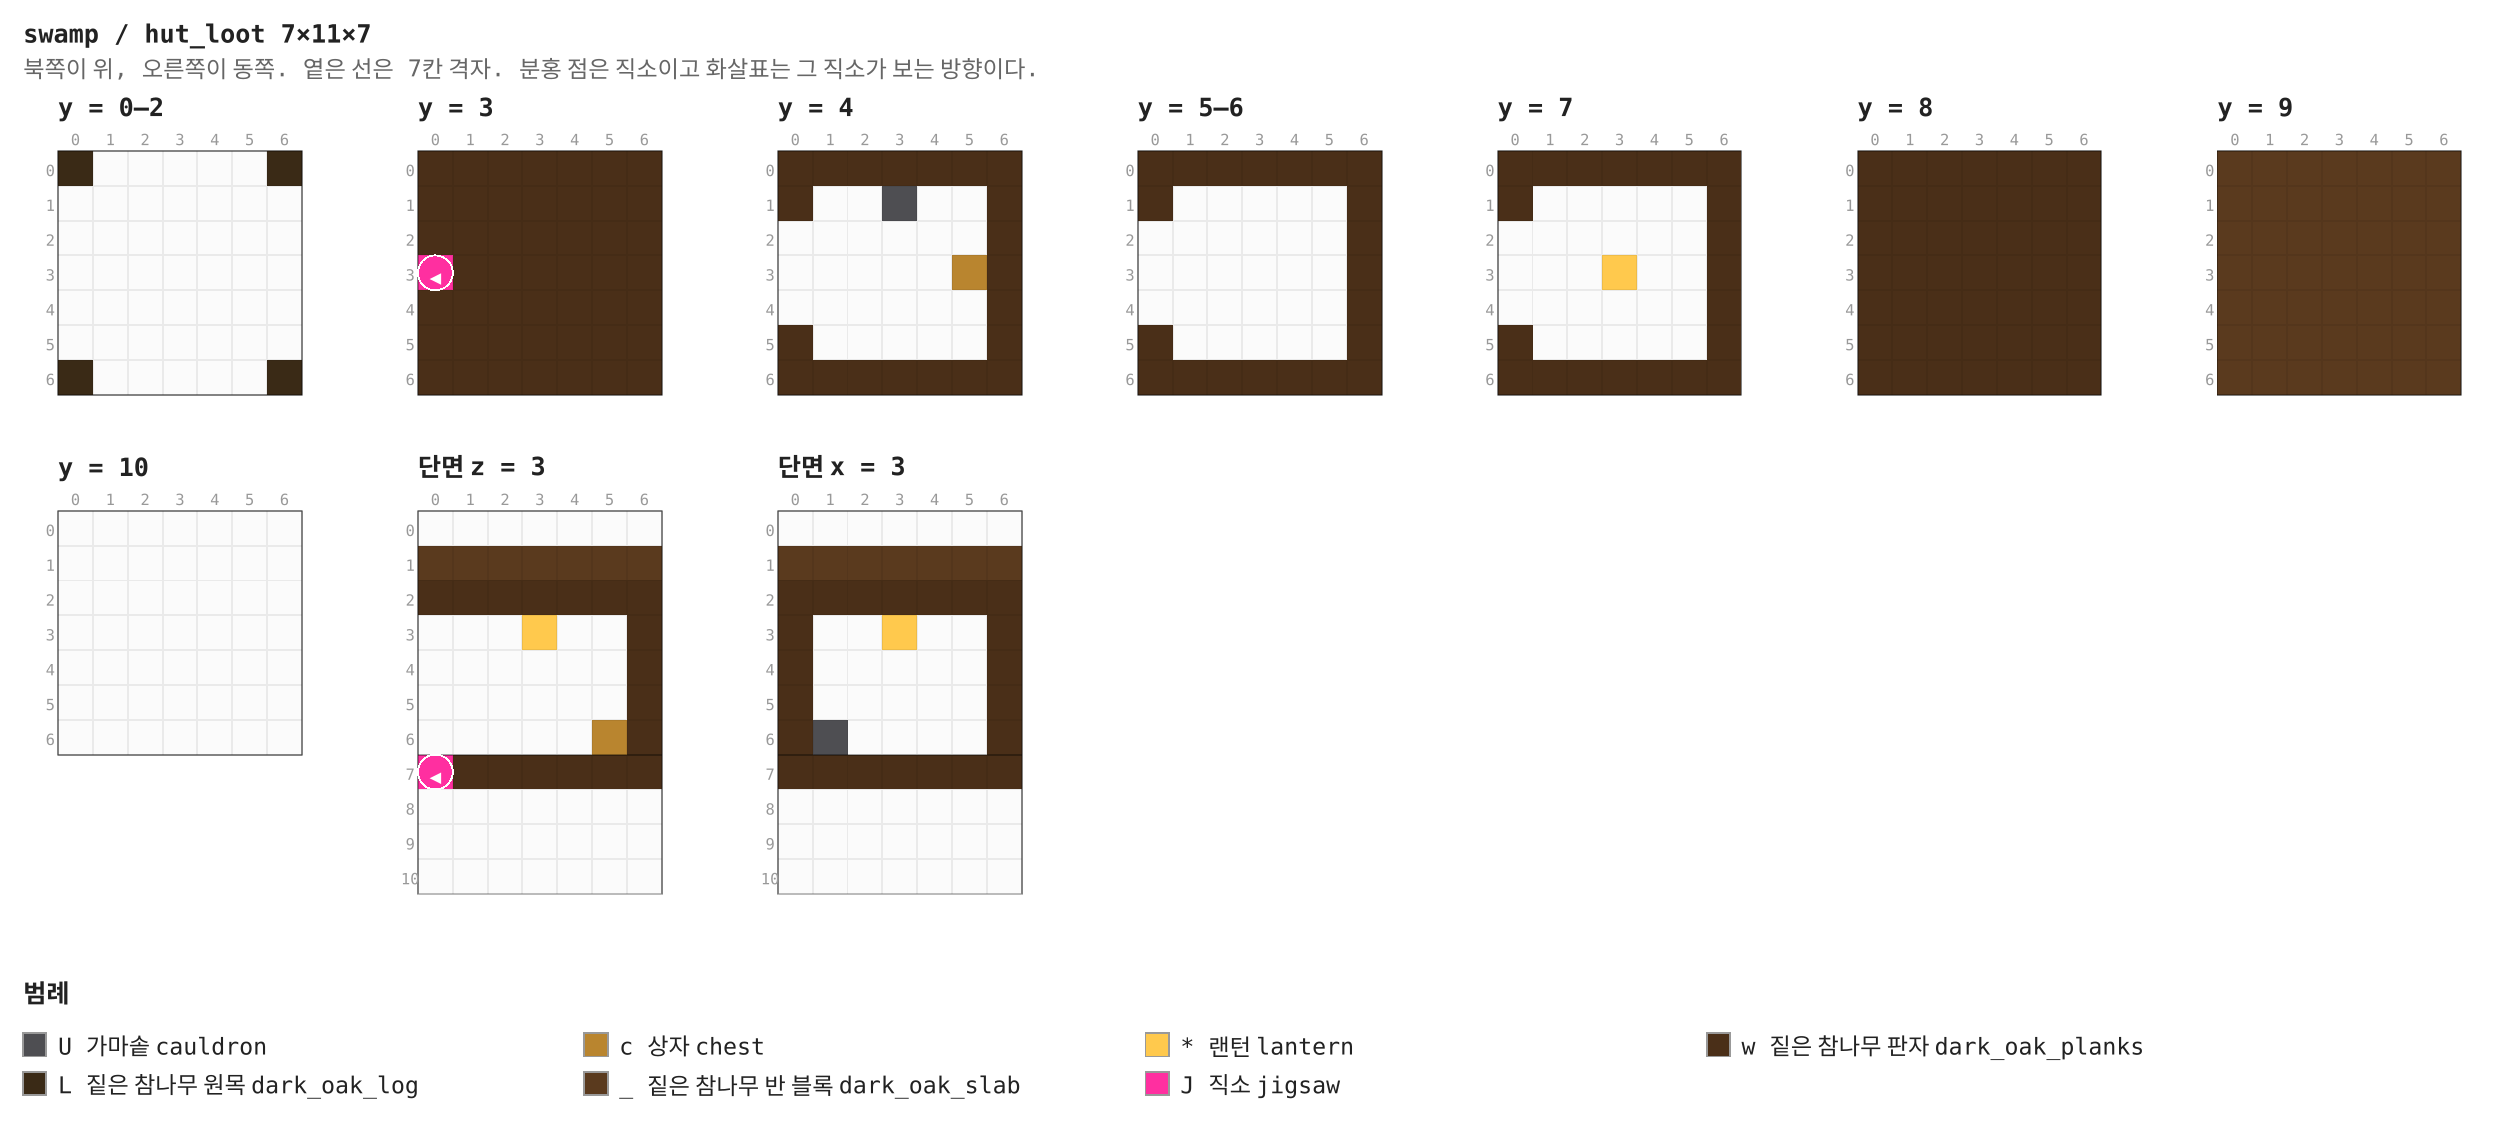
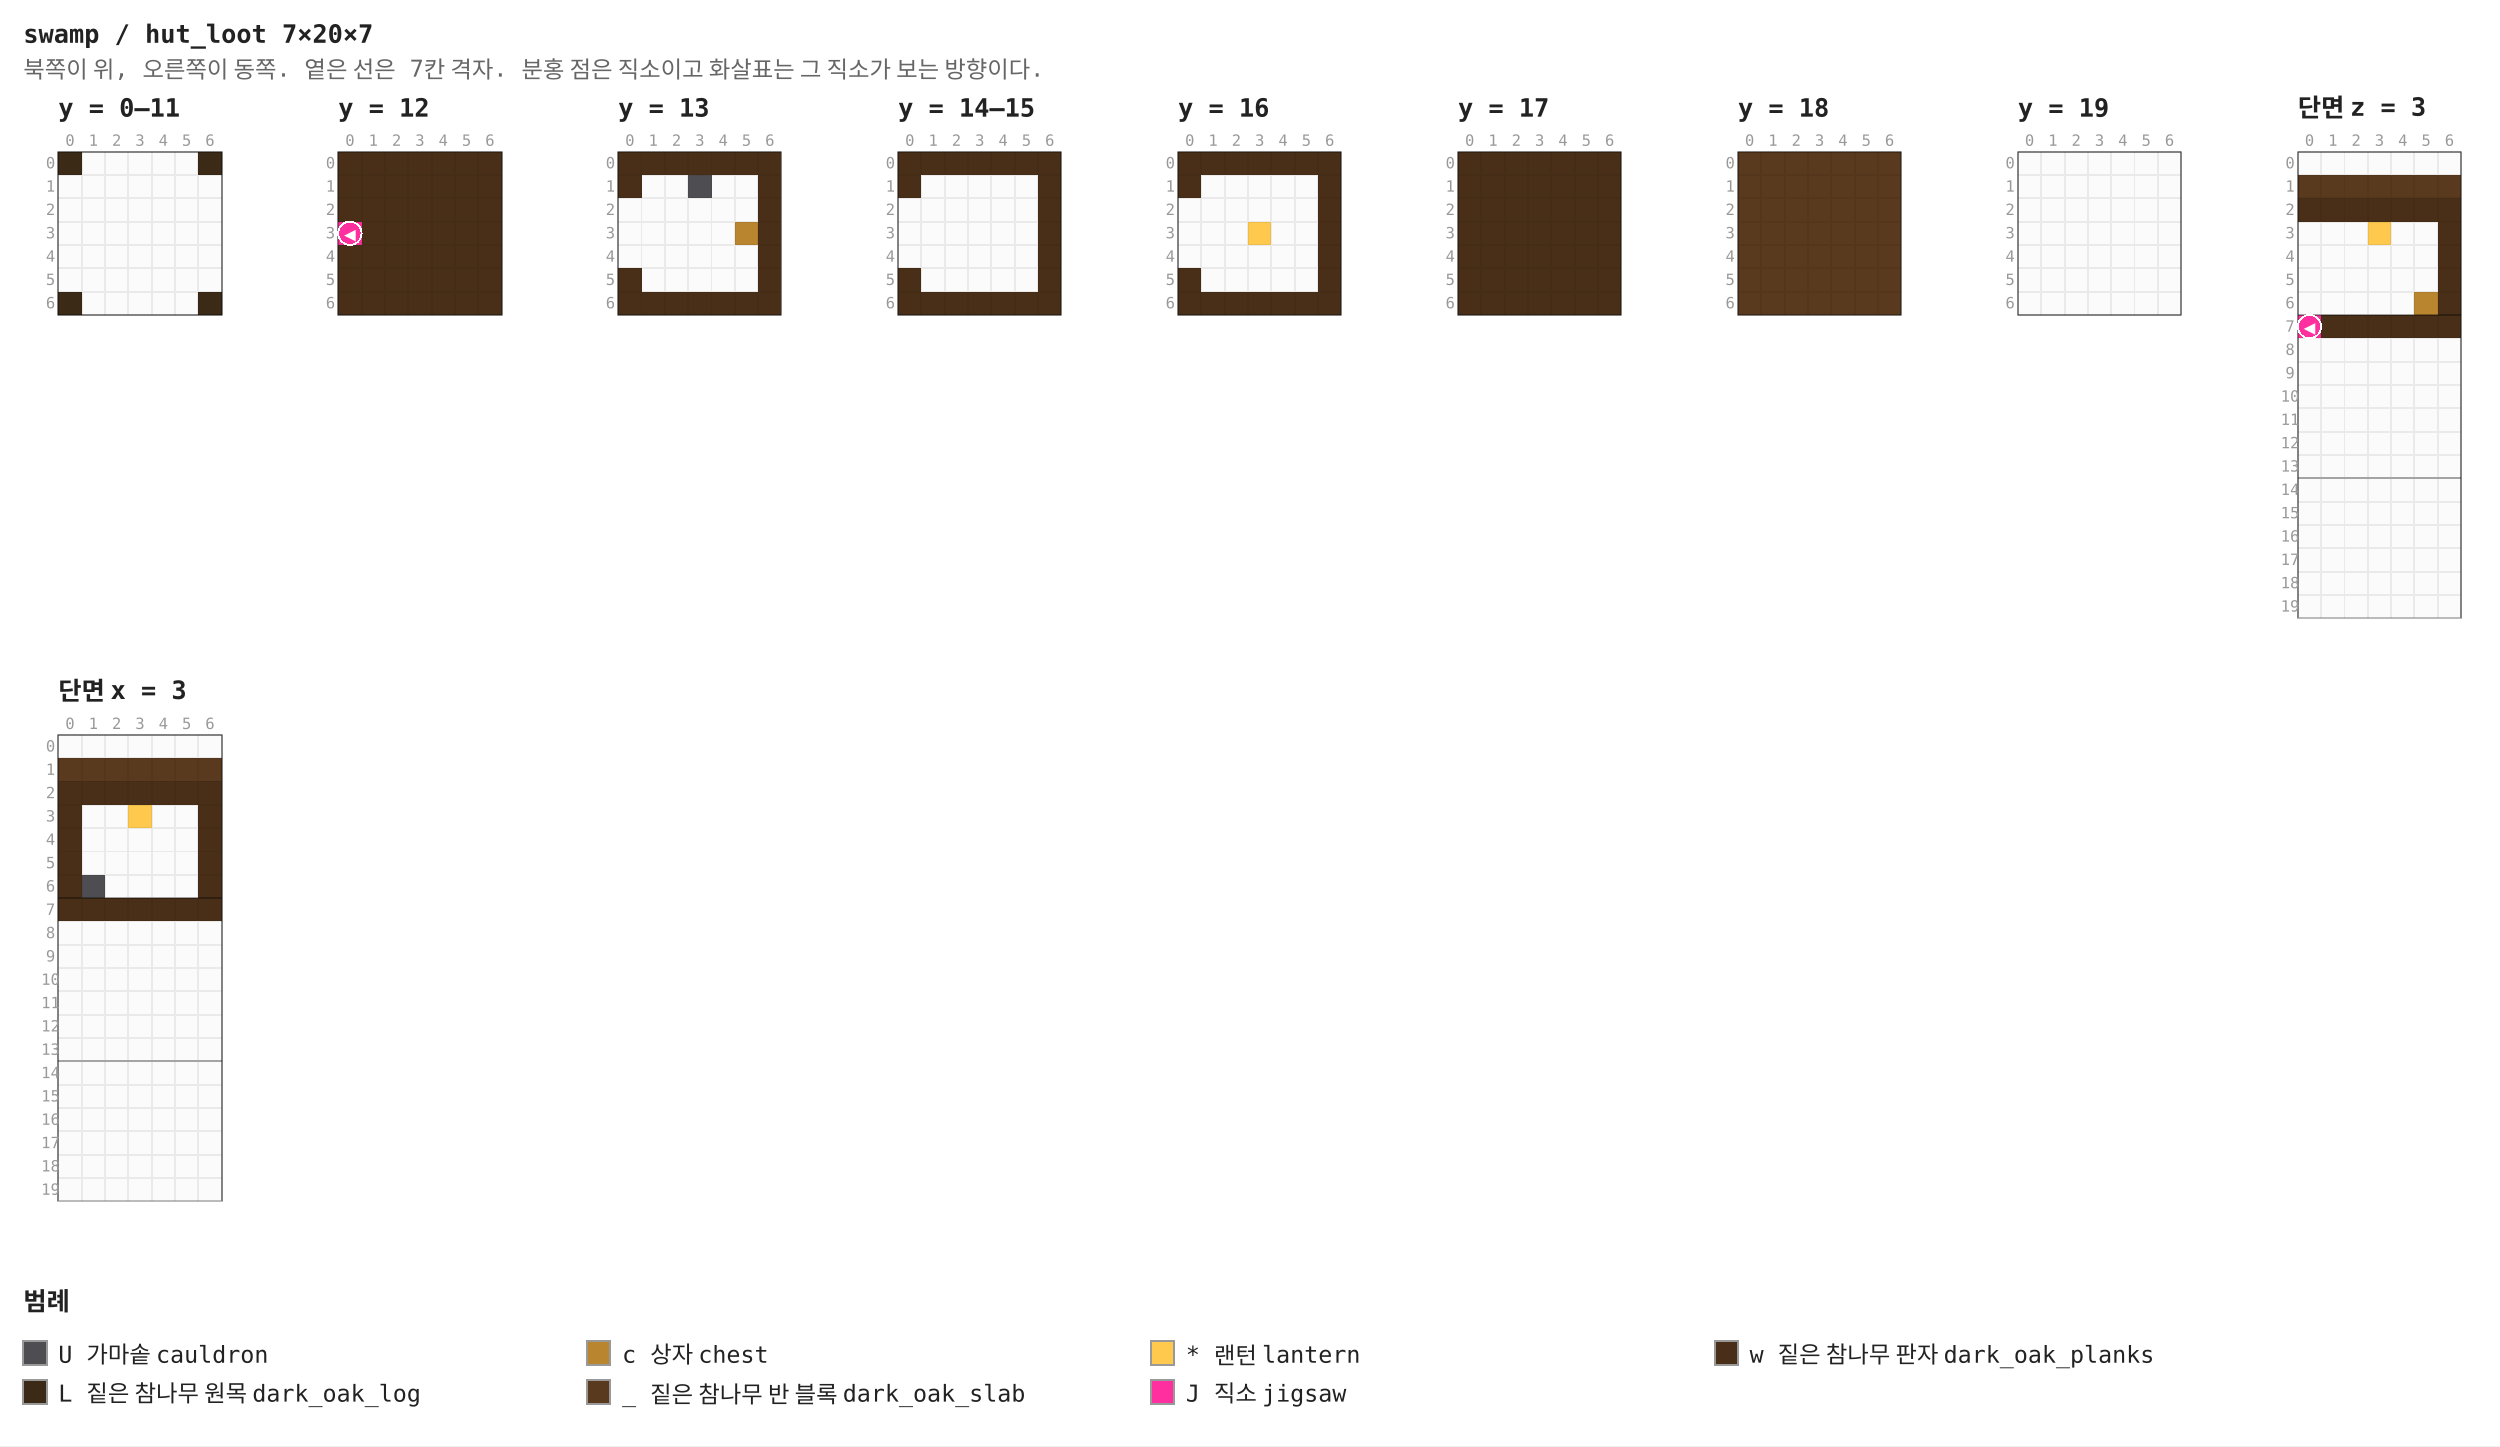
- <svg xmlns="http://www.w3.org/2000/svg" width="1292" height="588" viewBox="0 0 1292 588" shape-rendering="crispEdges" font-family="Consolas,'Malgun Gothic','Noto Sans KR',monospace">
+ <svg xmlns="http://www.w3.org/2000/svg" width="1286" height="744" viewBox="0 0 1286 744" shape-rendering="crispEdges" font-family="Consolas,'Malgun Gothic','Noto Sans KR',monospace">
  <style>text{fill:#222;shape-rendering:auto}.cap{font-size:13px;font-weight:bold}.leg{font-size:12px}.sub{font-size:12px;fill:#666}.tick{font-size:8px;fill:#999;text-anchor:middle}.arrow{font-size:10px;fill:#fff;text-anchor:middle}.fine{stroke:#000;stroke-opacity:.07;stroke-width:1;fill:none}.grid{stroke:#000;stroke-opacity:.30;stroke-width:1}</style>
  <rect width="100%" height="100%" fill="#fff" />
-   <text x="12" y="22" class="cap" font-size="16">swamp / hut_loot   7×11×7</text>
+   <text x="12" y="22" class="cap" font-size="16">swamp / hut_loot   7×20×7</text>
  <text x="12" y="40" class="sub">북쪽이 위, 오른쪽이 동쪽. 옅은 선은 7칸 격자. 분홍 점은 직소이고 화살표는 그 직소가 보는 방향이다.</text>
-   <text x="30" y="60" class="cap">y = 0–2</text>
-   <rect x="30" y="78" width="126" height="126" fill="#fbfbfb" stroke="#bbb" />
-   <path transform="translate(30,78) scale(18)" fill="#3a2a16" d="M0 0h1v1h-1zM6 0h1v1h-1zM0 6h1v1h-1zM6 6h1v1h-1z" />
-   <path class="fine" d="M48 78v126M66 78v126M84 78v126M102 78v126M120 78v126M138 78v126M30 96h126M30 114h126M30 132h126M30 150h126M30 168h126M30 186h126" />
-   <line x1="30" y1="78" x2="30" y2="204" class="grid" />
-   <line x1="156" y1="78" x2="156" y2="204" class="grid" />
-   <line x1="30" y1="78" x2="156" y2="78" class="grid" />
-   <line x1="30" y1="204" x2="156" y2="204" class="grid" />
-   <text x="39.0" y="75" class="tick">0</text>
-   <text x="57.0" y="75" class="tick">1</text>
-   <text x="75.0" y="75" class="tick">2</text>
-   <text x="93.0" y="75" class="tick">3</text>
-   <text x="111.0" y="75" class="tick">4</text>
-   <text x="129.0" y="75" class="tick">5</text>
-   <text x="147.0" y="75" class="tick">6</text>
-   <text x="26" y="91.0" class="tick" text-anchor="end">0</text>
-   <text x="26" y="109.0" class="tick" text-anchor="end">1</text>
-   <text x="26" y="127.0" class="tick" text-anchor="end">2</text>
-   <text x="26" y="145.0" class="tick" text-anchor="end">3</text>
-   <text x="26" y="163.0" class="tick" text-anchor="end">4</text>
-   <text x="26" y="181.0" class="tick" text-anchor="end">5</text>
-   <text x="26" y="199.0" class="tick" text-anchor="end">6</text>
-   <text x="216" y="60" class="cap">y = 3</text>
-   <rect x="216" y="78" width="126" height="126" fill="#fbfbfb" stroke="#bbb" />
-   <path transform="translate(216,78) scale(18)" fill="#4a2f18" d="M0 0h7v1h-7zM0 1h7v1h-7zM0 2h7v1h-7zM1 3h6v1h-6zM0 4h7v1h-7zM0 5h7v1h-7zM0 6h7v1h-7z" />
-   <path transform="translate(216,78) scale(18)" fill="#ff2fa0" d="M0 3h1v1h-1z" />
-   <path class="fine" d="M234 78v126M252 78v126M270 78v126M288 78v126M306 78v126M324 78v126M216 96h126M216 114h126M216 132h126M216 150h126M216 168h126M216 186h126" />
-   <line x1="216" y1="78" x2="216" y2="204" class="grid" />
-   <line x1="342" y1="78" x2="342" y2="204" class="grid" />
-   <line x1="216" y1="78" x2="342" y2="78" class="grid" />
-   <line x1="216" y1="204" x2="342" y2="204" class="grid" />
-   <text x="225.0" y="75" class="tick">0</text>
-   <text x="243.0" y="75" class="tick">1</text>
-   <text x="261.0" y="75" class="tick">2</text>
-   <text x="279.0" y="75" class="tick">3</text>
-   <text x="297.0" y="75" class="tick">4</text>
-   <text x="315.0" y="75" class="tick">5</text>
-   <text x="333.0" y="75" class="tick">6</text>
-   <text x="212" y="91.0" class="tick" text-anchor="end">0</text>
-   <text x="212" y="109.0" class="tick" text-anchor="end">1</text>
-   <text x="212" y="127.0" class="tick" text-anchor="end">2</text>
-   <text x="212" y="145.0" class="tick" text-anchor="end">3</text>
-   <text x="212" y="163.0" class="tick" text-anchor="end">4</text>
-   <text x="212" y="181.0" class="tick" text-anchor="end">5</text>
-   <text x="212" y="199.0" class="tick" text-anchor="end">6</text>
-   <circle cx="225.0" cy="141.0" r="9.0" fill="#ff2fa0" stroke="#fff" />
-   <text x="225.0" y="146.8" class="arrow" font-size="16.2">◀</text>
-   <text x="402" y="60" class="cap">y = 4</text>
-   <rect x="402" y="78" width="126" height="126" fill="#fbfbfb" stroke="#bbb" />
-   <path transform="translate(402,78) scale(18)" fill="#4a2f18" d="M0 0h7v1h-7zM0 1h1v1h-1zM6 1h1v1h-1zM6 2h1v1h-1zM6 3h1v1h-1zM6 4h1v1h-1zM0 5h1v1h-1zM6 5h1v1h-1zM0 6h7v1h-7z" />
-   <path transform="translate(402,78) scale(18)" fill="#4e4e52" d="M3 1h1v1h-1z" />
-   <path transform="translate(402,78) scale(18)" fill="#b9852f" d="M5 3h1v1h-1z" />
-   <path class="fine" d="M420 78v126M438 78v126M456 78v126M474 78v126M492 78v126M510 78v126M402 96h126M402 114h126M402 132h126M402 150h126M402 168h126M402 186h126" />
-   <line x1="402" y1="78" x2="402" y2="204" class="grid" />
-   <line x1="528" y1="78" x2="528" y2="204" class="grid" />
-   <line x1="402" y1="78" x2="528" y2="78" class="grid" />
-   <line x1="402" y1="204" x2="528" y2="204" class="grid" />
-   <text x="411.0" y="75" class="tick">0</text>
-   <text x="429.0" y="75" class="tick">1</text>
-   <text x="447.0" y="75" class="tick">2</text>
-   <text x="465.0" y="75" class="tick">3</text>
-   <text x="483.0" y="75" class="tick">4</text>
-   <text x="501.0" y="75" class="tick">5</text>
-   <text x="519.0" y="75" class="tick">6</text>
-   <text x="398" y="91.0" class="tick" text-anchor="end">0</text>
-   <text x="398" y="109.0" class="tick" text-anchor="end">1</text>
-   <text x="398" y="127.0" class="tick" text-anchor="end">2</text>
-   <text x="398" y="145.0" class="tick" text-anchor="end">3</text>
-   <text x="398" y="163.0" class="tick" text-anchor="end">4</text>
-   <text x="398" y="181.0" class="tick" text-anchor="end">5</text>
-   <text x="398" y="199.0" class="tick" text-anchor="end">6</text>
-   <text x="588" y="60" class="cap">y = 5–6</text>
-   <rect x="588" y="78" width="126" height="126" fill="#fbfbfb" stroke="#bbb" />
-   <path transform="translate(588,78) scale(18)" fill="#4a2f18" d="M0 0h7v1h-7zM0 1h1v1h-1zM6 1h1v1h-1zM6 2h1v1h-1zM6 3h1v1h-1zM6 4h1v1h-1zM0 5h1v1h-1zM6 5h1v1h-1zM0 6h7v1h-7z" />
-   <path class="fine" d="M606 78v126M624 78v126M642 78v126M660 78v126M678 78v126M696 78v126M588 96h126M588 114h126M588 132h126M588 150h126M588 168h126M588 186h126" />
-   <line x1="588" y1="78" x2="588" y2="204" class="grid" />
-   <line x1="714" y1="78" x2="714" y2="204" class="grid" />
-   <line x1="588" y1="78" x2="714" y2="78" class="grid" />
-   <line x1="588" y1="204" x2="714" y2="204" class="grid" />
-   <text x="597.0" y="75" class="tick">0</text>
-   <text x="615.0" y="75" class="tick">1</text>
-   <text x="633.0" y="75" class="tick">2</text>
-   <text x="651.0" y="75" class="tick">3</text>
-   <text x="669.0" y="75" class="tick">4</text>
-   <text x="687.0" y="75" class="tick">5</text>
-   <text x="705.0" y="75" class="tick">6</text>
-   <text x="584" y="91.0" class="tick" text-anchor="end">0</text>
-   <text x="584" y="109.0" class="tick" text-anchor="end">1</text>
-   <text x="584" y="127.0" class="tick" text-anchor="end">2</text>
-   <text x="584" y="145.0" class="tick" text-anchor="end">3</text>
-   <text x="584" y="163.0" class="tick" text-anchor="end">4</text>
-   <text x="584" y="181.0" class="tick" text-anchor="end">5</text>
-   <text x="584" y="199.0" class="tick" text-anchor="end">6</text>
-   <text x="774" y="60" class="cap">y = 7</text>
-   <rect x="774" y="78" width="126" height="126" fill="#fbfbfb" stroke="#bbb" />
-   <path transform="translate(774,78) scale(18)" fill="#4a2f18" d="M0 0h7v1h-7zM0 1h1v1h-1zM6 1h1v1h-1zM6 2h1v1h-1zM6 3h1v1h-1zM6 4h1v1h-1zM0 5h1v1h-1zM6 5h1v1h-1zM0 6h7v1h-7z" />
-   <path transform="translate(774,78) scale(18)" fill="#ffc94d" d="M3 3h1v1h-1z" />
-   <path class="fine" d="M792 78v126M810 78v126M828 78v126M846 78v126M864 78v126M882 78v126M774 96h126M774 114h126M774 132h126M774 150h126M774 168h126M774 186h126" />
-   <line x1="774" y1="78" x2="774" y2="204" class="grid" />
-   <line x1="900" y1="78" x2="900" y2="204" class="grid" />
-   <line x1="774" y1="78" x2="900" y2="78" class="grid" />
-   <line x1="774" y1="204" x2="900" y2="204" class="grid" />
-   <text x="783.0" y="75" class="tick">0</text>
-   <text x="801.0" y="75" class="tick">1</text>
-   <text x="819.0" y="75" class="tick">2</text>
-   <text x="837.0" y="75" class="tick">3</text>
-   <text x="855.0" y="75" class="tick">4</text>
-   <text x="873.0" y="75" class="tick">5</text>
-   <text x="891.0" y="75" class="tick">6</text>
-   <text x="770" y="91.0" class="tick" text-anchor="end">0</text>
-   <text x="770" y="109.0" class="tick" text-anchor="end">1</text>
-   <text x="770" y="127.0" class="tick" text-anchor="end">2</text>
-   <text x="770" y="145.0" class="tick" text-anchor="end">3</text>
-   <text x="770" y="163.0" class="tick" text-anchor="end">4</text>
-   <text x="770" y="181.0" class="tick" text-anchor="end">5</text>
-   <text x="770" y="199.0" class="tick" text-anchor="end">6</text>
-   <text x="960" y="60" class="cap">y = 8</text>
-   <rect x="960" y="78" width="126" height="126" fill="#fbfbfb" stroke="#bbb" />
-   <path transform="translate(960,78) scale(18)" fill="#4a2f18" d="M0 0h7v1h-7zM0 1h7v1h-7zM0 2h7v1h-7zM0 3h7v1h-7zM0 4h7v1h-7zM0 5h7v1h-7zM0 6h7v1h-7z" />
-   <path class="fine" d="M978 78v126M996 78v126M1014 78v126M1032 78v126M1050 78v126M1068 78v126M960 96h126M960 114h126M960 132h126M960 150h126M960 168h126M960 186h126" />
-   <line x1="960" y1="78" x2="960" y2="204" class="grid" />
-   <line x1="1086" y1="78" x2="1086" y2="204" class="grid" />
-   <line x1="960" y1="78" x2="1086" y2="78" class="grid" />
-   <line x1="960" y1="204" x2="1086" y2="204" class="grid" />
-   <text x="969.0" y="75" class="tick">0</text>
-   <text x="987.0" y="75" class="tick">1</text>
-   <text x="1005.0" y="75" class="tick">2</text>
-   <text x="1023.0" y="75" class="tick">3</text>
-   <text x="1041.0" y="75" class="tick">4</text>
-   <text x="1059.0" y="75" class="tick">5</text>
-   <text x="1077.0" y="75" class="tick">6</text>
-   <text x="956" y="91.0" class="tick" text-anchor="end">0</text>
-   <text x="956" y="109.0" class="tick" text-anchor="end">1</text>
-   <text x="956" y="127.0" class="tick" text-anchor="end">2</text>
-   <text x="956" y="145.0" class="tick" text-anchor="end">3</text>
-   <text x="956" y="163.0" class="tick" text-anchor="end">4</text>
-   <text x="956" y="181.0" class="tick" text-anchor="end">5</text>
-   <text x="956" y="199.0" class="tick" text-anchor="end">6</text>
-   <text x="1146" y="60" class="cap">y = 9</text>
-   <rect x="1146" y="78" width="126" height="126" fill="#fbfbfb" stroke="#bbb" />
-   <path transform="translate(1146,78) scale(18)" fill="#5a3a1e" d="M0 0h7v1h-7zM0 1h7v1h-7zM0 2h7v1h-7zM0 3h7v1h-7zM0 4h7v1h-7zM0 5h7v1h-7zM0 6h7v1h-7z" />
-   <path class="fine" d="M1164 78v126M1182 78v126M1200 78v126M1218 78v126M1236 78v126M1254 78v126M1146 96h126M1146 114h126M1146 132h126M1146 150h126M1146 168h126M1146 186h126" />
-   <line x1="1146" y1="78" x2="1146" y2="204" class="grid" />
-   <line x1="1272" y1="78" x2="1272" y2="204" class="grid" />
-   <line x1="1146" y1="78" x2="1272" y2="78" class="grid" />
-   <line x1="1146" y1="204" x2="1272" y2="204" class="grid" />
-   <text x="1155.0" y="75" class="tick">0</text>
-   <text x="1173.0" y="75" class="tick">1</text>
-   <text x="1191.0" y="75" class="tick">2</text>
-   <text x="1209.0" y="75" class="tick">3</text>
-   <text x="1227.0" y="75" class="tick">4</text>
-   <text x="1245.0" y="75" class="tick">5</text>
-   <text x="1263.0" y="75" class="tick">6</text>
-   <text x="1142" y="91.0" class="tick" text-anchor="end">0</text>
-   <text x="1142" y="109.0" class="tick" text-anchor="end">1</text>
-   <text x="1142" y="127.0" class="tick" text-anchor="end">2</text>
-   <text x="1142" y="145.0" class="tick" text-anchor="end">3</text>
-   <text x="1142" y="163.0" class="tick" text-anchor="end">4</text>
-   <text x="1142" y="181.0" class="tick" text-anchor="end">5</text>
-   <text x="1142" y="199.0" class="tick" text-anchor="end">6</text>
-   <text x="30" y="246" class="cap">y = 10</text>
-   <rect x="30" y="264" width="126" height="126" fill="#fbfbfb" stroke="#bbb" />
-   <path class="fine" d="M48 264v126M66 264v126M84 264v126M102 264v126M120 264v126M138 264v126M30 282h126M30 300h126M30 318h126M30 336h126M30 354h126M30 372h126" />
-   <line x1="30" y1="264" x2="30" y2="390" class="grid" />
-   <line x1="156" y1="264" x2="156" y2="390" class="grid" />
-   <line x1="30" y1="264" x2="156" y2="264" class="grid" />
-   <line x1="30" y1="390" x2="156" y2="390" class="grid" />
-   <text x="39.0" y="261" class="tick">0</text>
-   <text x="57.0" y="261" class="tick">1</text>
-   <text x="75.0" y="261" class="tick">2</text>
-   <text x="93.0" y="261" class="tick">3</text>
-   <text x="111.0" y="261" class="tick">4</text>
-   <text x="129.0" y="261" class="tick">5</text>
-   <text x="147.0" y="261" class="tick">6</text>
-   <text x="26" y="277.0" class="tick" text-anchor="end">0</text>
-   <text x="26" y="295.0" class="tick" text-anchor="end">1</text>
-   <text x="26" y="313.0" class="tick" text-anchor="end">2</text>
-   <text x="26" y="331.0" class="tick" text-anchor="end">3</text>
-   <text x="26" y="349.0" class="tick" text-anchor="end">4</text>
-   <text x="26" y="367.0" class="tick" text-anchor="end">5</text>
-   <text x="26" y="385.0" class="tick" text-anchor="end">6</text>
-   <text x="216" y="246" class="cap">단면 z = 3</text>
-   <rect x="216" y="264" width="126" height="198" fill="#fbfbfb" stroke="#bbb" />
-   <path transform="translate(216,264) scale(18)" fill="#5a3a1e" d="M0 1h7v1h-7z" />
-   <path transform="translate(216,264) scale(18)" fill="#4a2f18" d="M0 2h7v1h-7zM6 3h1v1h-1zM6 4h1v1h-1zM6 5h1v1h-1zM6 6h1v1h-1zM1 7h6v1h-6z" />
-   <path transform="translate(216,264) scale(18)" fill="#ffc94d" d="M3 3h1v1h-1z" />
-   <path transform="translate(216,264) scale(18)" fill="#b9852f" d="M5 6h1v1h-1z" />
-   <path transform="translate(216,264) scale(18)" fill="#ff2fa0" d="M0 7h1v1h-1z" />
-   <path class="fine" d="M234 264v198M252 264v198M270 264v198M288 264v198M306 264v198M324 264v198M216 282h126M216 300h126M216 318h126M216 336h126M216 354h126M216 372h126M216 390h126M216 408h126M216 426h126M216 444h126" />
-   <line x1="216" y1="264" x2="216" y2="462" class="grid" />
-   <line x1="342" y1="264" x2="342" y2="462" class="grid" />
-   <line x1="216" y1="264" x2="342" y2="264" class="grid" />
-   <line x1="216" y1="390" x2="342" y2="390" class="grid" />
-   <text x="225.0" y="261" class="tick">0</text>
-   <text x="243.0" y="261" class="tick">1</text>
-   <text x="261.0" y="261" class="tick">2</text>
-   <text x="279.0" y="261" class="tick">3</text>
-   <text x="297.0" y="261" class="tick">4</text>
-   <text x="315.0" y="261" class="tick">5</text>
-   <text x="333.0" y="261" class="tick">6</text>
-   <text x="212" y="277.0" class="tick" text-anchor="end">0</text>
-   <text x="212" y="295.0" class="tick" text-anchor="end">1</text>
-   <text x="212" y="313.0" class="tick" text-anchor="end">2</text>
-   <text x="212" y="331.0" class="tick" text-anchor="end">3</text>
-   <text x="212" y="349.0" class="tick" text-anchor="end">4</text>
-   <text x="212" y="367.0" class="tick" text-anchor="end">5</text>
-   <text x="212" y="385.0" class="tick" text-anchor="end">6</text>
-   <text x="212" y="403.0" class="tick" text-anchor="end">7</text>
-   <text x="212" y="421.0" class="tick" text-anchor="end">8</text>
-   <text x="212" y="439.0" class="tick" text-anchor="end">9</text>
-   <text x="212" y="457.0" class="tick" text-anchor="end">10</text>
-   <circle cx="225.0" cy="399.0" r="9.0" fill="#ff2fa0" stroke="#fff" />
-   <text x="225.0" y="404.8" class="arrow" font-size="16.2">◀</text>
-   <text x="402" y="246" class="cap">단면 x = 3</text>
-   <rect x="402" y="264" width="126" height="198" fill="#fbfbfb" stroke="#bbb" />
-   <path transform="translate(402,264) scale(18)" fill="#5a3a1e" d="M0 1h7v1h-7z" />
-   <path transform="translate(402,264) scale(18)" fill="#4a2f18" d="M0 2h7v1h-7zM0 3h1v1h-1zM6 3h1v1h-1zM0 4h1v1h-1zM6 4h1v1h-1zM0 5h1v1h-1zM6 5h1v1h-1zM0 6h1v1h-1zM6 6h1v1h-1zM0 7h7v1h-7z" />
-   <path transform="translate(402,264) scale(18)" fill="#ffc94d" d="M3 3h1v1h-1z" />
-   <path transform="translate(402,264) scale(18)" fill="#4e4e52" d="M1 6h1v1h-1z" />
-   <path class="fine" d="M420 264v198M438 264v198M456 264v198M474 264v198M492 264v198M510 264v198M402 282h126M402 300h126M402 318h126M402 336h126M402 354h126M402 372h126M402 390h126M402 408h126M402 426h126M402 444h126" />
-   <line x1="402" y1="264" x2="402" y2="462" class="grid" />
-   <line x1="528" y1="264" x2="528" y2="462" class="grid" />
-   <line x1="402" y1="264" x2="528" y2="264" class="grid" />
-   <line x1="402" y1="390" x2="528" y2="390" class="grid" />
-   <text x="411.0" y="261" class="tick">0</text>
-   <text x="429.0" y="261" class="tick">1</text>
-   <text x="447.0" y="261" class="tick">2</text>
-   <text x="465.0" y="261" class="tick">3</text>
-   <text x="483.0" y="261" class="tick">4</text>
-   <text x="501.0" y="261" class="tick">5</text>
-   <text x="519.0" y="261" class="tick">6</text>
-   <text x="398" y="277.0" class="tick" text-anchor="end">0</text>
-   <text x="398" y="295.0" class="tick" text-anchor="end">1</text>
-   <text x="398" y="313.0" class="tick" text-anchor="end">2</text>
-   <text x="398" y="331.0" class="tick" text-anchor="end">3</text>
-   <text x="398" y="349.0" class="tick" text-anchor="end">4</text>
-   <text x="398" y="367.0" class="tick" text-anchor="end">5</text>
-   <text x="398" y="385.0" class="tick" text-anchor="end">6</text>
-   <text x="398" y="403.0" class="tick" text-anchor="end">7</text>
-   <text x="398" y="421.0" class="tick" text-anchor="end">8</text>
-   <text x="398" y="439.0" class="tick" text-anchor="end">9</text>
-   <text x="398" y="457.0" class="tick" text-anchor="end">10</text>
-   <text x="12" y="518" class="cap">범례</text>
-   <rect x="12" y="534" width="12" height="12" fill="#4e4e52" stroke="#999" />
-   <text x="30" y="545" class="leg">U  가마솥  cauldron</text>
-   <rect x="302" y="534" width="12" height="12" fill="#b9852f" stroke="#999" />
-   <text x="320" y="545" class="leg">c  상자  chest</text>
-   <rect x="592" y="534" width="12" height="12" fill="#ffc94d" stroke="#999" />
-   <text x="610" y="545" class="leg">*  랜턴  lantern</text>
-   <rect x="882" y="534" width="12" height="12" fill="#4a2f18" stroke="#999" />
-   <text x="900" y="545" class="leg">w  짙은 참나무 판자  dark_oak_planks</text>
-   <rect x="12" y="554" width="12" height="12" fill="#3a2a16" stroke="#999" />
-   <text x="30" y="565" class="leg">L  짙은 참나무 원목  dark_oak_log</text>
-   <rect x="302" y="554" width="12" height="12" fill="#5a3a1e" stroke="#999" />
-   <text x="320" y="565" class="leg">_  짙은 참나무 반 블록  dark_oak_slab</text>
-   <rect x="592" y="554" width="12" height="12" fill="#ff2fa0" stroke="#999" />
-   <text x="610" y="565" class="leg">J  직소  jigsaw</text>
+   <text x="30" y="60" class="cap">y = 0–11</text>
+   <rect x="30" y="78" width="84" height="84" fill="#fbfbfb" stroke="#bbb" />
+   <path transform="translate(30,78) scale(12)" fill="#3a2a16" d="M0 0h1v1h-1zM6 0h1v1h-1zM0 6h1v1h-1zM6 6h1v1h-1z" />
+   <path class="fine" d="M42 78v84M54 78v84M66 78v84M78 78v84M90 78v84M102 78v84M30 90h84M30 102h84M30 114h84M30 126h84M30 138h84M30 150h84" />
+   <line x1="30" y1="78" x2="30" y2="162" class="grid" />
+   <line x1="114" y1="78" x2="114" y2="162" class="grid" />
+   <line x1="30" y1="78" x2="114" y2="78" class="grid" />
+   <line x1="30" y1="162" x2="114" y2="162" class="grid" />
+   <text x="36.0" y="75" class="tick">0</text>
+   <text x="48.0" y="75" class="tick">1</text>
+   <text x="60.0" y="75" class="tick">2</text>
+   <text x="72.0" y="75" class="tick">3</text>
+   <text x="84.0" y="75" class="tick">4</text>
+   <text x="96.0" y="75" class="tick">5</text>
+   <text x="108.0" y="75" class="tick">6</text>
+   <text x="26" y="86.6" class="tick" text-anchor="end">0</text>
+   <text x="26" y="98.6" class="tick" text-anchor="end">1</text>
+   <text x="26" y="110.6" class="tick" text-anchor="end">2</text>
+   <text x="26" y="122.6" class="tick" text-anchor="end">3</text>
+   <text x="26" y="134.6" class="tick" text-anchor="end">4</text>
+   <text x="26" y="146.6" class="tick" text-anchor="end">5</text>
+   <text x="26" y="158.6" class="tick" text-anchor="end">6</text>
+   <text x="174" y="60" class="cap">y = 12</text>
+   <rect x="174" y="78" width="84" height="84" fill="#fbfbfb" stroke="#bbb" />
+   <path transform="translate(174,78) scale(12)" fill="#4a2f18" d="M0 0h7v1h-7zM0 1h7v1h-7zM0 2h7v1h-7zM1 3h6v1h-6zM0 4h7v1h-7zM0 5h7v1h-7zM0 6h7v1h-7z" />
+   <path transform="translate(174,78) scale(12)" fill="#ff2fa0" d="M0 3h1v1h-1z" />
+   <path class="fine" d="M186 78v84M198 78v84M210 78v84M222 78v84M234 78v84M246 78v84M174 90h84M174 102h84M174 114h84M174 126h84M174 138h84M174 150h84" />
+   <line x1="174" y1="78" x2="174" y2="162" class="grid" />
+   <line x1="258" y1="78" x2="258" y2="162" class="grid" />
+   <line x1="174" y1="78" x2="258" y2="78" class="grid" />
+   <line x1="174" y1="162" x2="258" y2="162" class="grid" />
+   <text x="180.0" y="75" class="tick">0</text>
+   <text x="192.0" y="75" class="tick">1</text>
+   <text x="204.0" y="75" class="tick">2</text>
+   <text x="216.0" y="75" class="tick">3</text>
+   <text x="228.0" y="75" class="tick">4</text>
+   <text x="240.0" y="75" class="tick">5</text>
+   <text x="252.0" y="75" class="tick">6</text>
+   <text x="170" y="86.6" class="tick" text-anchor="end">0</text>
+   <text x="170" y="98.6" class="tick" text-anchor="end">1</text>
+   <text x="170" y="110.6" class="tick" text-anchor="end">2</text>
+   <text x="170" y="122.6" class="tick" text-anchor="end">3</text>
+   <text x="170" y="134.6" class="tick" text-anchor="end">4</text>
+   <text x="170" y="146.6" class="tick" text-anchor="end">5</text>
+   <text x="170" y="158.6" class="tick" text-anchor="end">6</text>
+   <circle cx="180.0" cy="120.0" r="6.0" fill="#ff2fa0" stroke="#fff" />
+   <text x="180.0" y="123.8" class="arrow" font-size="10.8">◀</text>
+   <text x="318" y="60" class="cap">y = 13</text>
+   <rect x="318" y="78" width="84" height="84" fill="#fbfbfb" stroke="#bbb" />
+   <path transform="translate(318,78) scale(12)" fill="#4a2f18" d="M0 0h7v1h-7zM0 1h1v1h-1zM6 1h1v1h-1zM6 2h1v1h-1zM6 3h1v1h-1zM6 4h1v1h-1zM0 5h1v1h-1zM6 5h1v1h-1zM0 6h7v1h-7z" />
+   <path transform="translate(318,78) scale(12)" fill="#4e4e52" d="M3 1h1v1h-1z" />
+   <path transform="translate(318,78) scale(12)" fill="#b9852f" d="M5 3h1v1h-1z" />
+   <path class="fine" d="M330 78v84M342 78v84M354 78v84M366 78v84M378 78v84M390 78v84M318 90h84M318 102h84M318 114h84M318 126h84M318 138h84M318 150h84" />
+   <line x1="318" y1="78" x2="318" y2="162" class="grid" />
+   <line x1="402" y1="78" x2="402" y2="162" class="grid" />
+   <line x1="318" y1="78" x2="402" y2="78" class="grid" />
+   <line x1="318" y1="162" x2="402" y2="162" class="grid" />
+   <text x="324.0" y="75" class="tick">0</text>
+   <text x="336.0" y="75" class="tick">1</text>
+   <text x="348.0" y="75" class="tick">2</text>
+   <text x="360.0" y="75" class="tick">3</text>
+   <text x="372.0" y="75" class="tick">4</text>
+   <text x="384.0" y="75" class="tick">5</text>
+   <text x="396.0" y="75" class="tick">6</text>
+   <text x="314" y="86.6" class="tick" text-anchor="end">0</text>
+   <text x="314" y="98.6" class="tick" text-anchor="end">1</text>
+   <text x="314" y="110.6" class="tick" text-anchor="end">2</text>
+   <text x="314" y="122.6" class="tick" text-anchor="end">3</text>
+   <text x="314" y="134.6" class="tick" text-anchor="end">4</text>
+   <text x="314" y="146.6" class="tick" text-anchor="end">5</text>
+   <text x="314" y="158.6" class="tick" text-anchor="end">6</text>
+   <text x="462" y="60" class="cap">y = 14–15</text>
+   <rect x="462" y="78" width="84" height="84" fill="#fbfbfb" stroke="#bbb" />
+   <path transform="translate(462,78) scale(12)" fill="#4a2f18" d="M0 0h7v1h-7zM0 1h1v1h-1zM6 1h1v1h-1zM6 2h1v1h-1zM6 3h1v1h-1zM6 4h1v1h-1zM0 5h1v1h-1zM6 5h1v1h-1zM0 6h7v1h-7z" />
+   <path class="fine" d="M474 78v84M486 78v84M498 78v84M510 78v84M522 78v84M534 78v84M462 90h84M462 102h84M462 114h84M462 126h84M462 138h84M462 150h84" />
+   <line x1="462" y1="78" x2="462" y2="162" class="grid" />
+   <line x1="546" y1="78" x2="546" y2="162" class="grid" />
+   <line x1="462" y1="78" x2="546" y2="78" class="grid" />
+   <line x1="462" y1="162" x2="546" y2="162" class="grid" />
+   <text x="468.0" y="75" class="tick">0</text>
+   <text x="480.0" y="75" class="tick">1</text>
+   <text x="492.0" y="75" class="tick">2</text>
+   <text x="504.0" y="75" class="tick">3</text>
+   <text x="516.0" y="75" class="tick">4</text>
+   <text x="528.0" y="75" class="tick">5</text>
+   <text x="540.0" y="75" class="tick">6</text>
+   <text x="458" y="86.6" class="tick" text-anchor="end">0</text>
+   <text x="458" y="98.6" class="tick" text-anchor="end">1</text>
+   <text x="458" y="110.6" class="tick" text-anchor="end">2</text>
+   <text x="458" y="122.6" class="tick" text-anchor="end">3</text>
+   <text x="458" y="134.6" class="tick" text-anchor="end">4</text>
+   <text x="458" y="146.6" class="tick" text-anchor="end">5</text>
+   <text x="458" y="158.6" class="tick" text-anchor="end">6</text>
+   <text x="606" y="60" class="cap">y = 16</text>
+   <rect x="606" y="78" width="84" height="84" fill="#fbfbfb" stroke="#bbb" />
+   <path transform="translate(606,78) scale(12)" fill="#4a2f18" d="M0 0h7v1h-7zM0 1h1v1h-1zM6 1h1v1h-1zM6 2h1v1h-1zM6 3h1v1h-1zM6 4h1v1h-1zM0 5h1v1h-1zM6 5h1v1h-1zM0 6h7v1h-7z" />
+   <path transform="translate(606,78) scale(12)" fill="#ffc94d" d="M3 3h1v1h-1z" />
+   <path class="fine" d="M618 78v84M630 78v84M642 78v84M654 78v84M666 78v84M678 78v84M606 90h84M606 102h84M606 114h84M606 126h84M606 138h84M606 150h84" />
+   <line x1="606" y1="78" x2="606" y2="162" class="grid" />
+   <line x1="690" y1="78" x2="690" y2="162" class="grid" />
+   <line x1="606" y1="78" x2="690" y2="78" class="grid" />
+   <line x1="606" y1="162" x2="690" y2="162" class="grid" />
+   <text x="612.0" y="75" class="tick">0</text>
+   <text x="624.0" y="75" class="tick">1</text>
+   <text x="636.0" y="75" class="tick">2</text>
+   <text x="648.0" y="75" class="tick">3</text>
+   <text x="660.0" y="75" class="tick">4</text>
+   <text x="672.0" y="75" class="tick">5</text>
+   <text x="684.0" y="75" class="tick">6</text>
+   <text x="602" y="86.6" class="tick" text-anchor="end">0</text>
+   <text x="602" y="98.6" class="tick" text-anchor="end">1</text>
+   <text x="602" y="110.6" class="tick" text-anchor="end">2</text>
+   <text x="602" y="122.6" class="tick" text-anchor="end">3</text>
+   <text x="602" y="134.6" class="tick" text-anchor="end">4</text>
+   <text x="602" y="146.6" class="tick" text-anchor="end">5</text>
+   <text x="602" y="158.6" class="tick" text-anchor="end">6</text>
+   <text x="750" y="60" class="cap">y = 17</text>
+   <rect x="750" y="78" width="84" height="84" fill="#fbfbfb" stroke="#bbb" />
+   <path transform="translate(750,78) scale(12)" fill="#4a2f18" d="M0 0h7v1h-7zM0 1h7v1h-7zM0 2h7v1h-7zM0 3h7v1h-7zM0 4h7v1h-7zM0 5h7v1h-7zM0 6h7v1h-7z" />
+   <path class="fine" d="M762 78v84M774 78v84M786 78v84M798 78v84M810 78v84M822 78v84M750 90h84M750 102h84M750 114h84M750 126h84M750 138h84M750 150h84" />
+   <line x1="750" y1="78" x2="750" y2="162" class="grid" />
+   <line x1="834" y1="78" x2="834" y2="162" class="grid" />
+   <line x1="750" y1="78" x2="834" y2="78" class="grid" />
+   <line x1="750" y1="162" x2="834" y2="162" class="grid" />
+   <text x="756.0" y="75" class="tick">0</text>
+   <text x="768.0" y="75" class="tick">1</text>
+   <text x="780.0" y="75" class="tick">2</text>
+   <text x="792.0" y="75" class="tick">3</text>
+   <text x="804.0" y="75" class="tick">4</text>
+   <text x="816.0" y="75" class="tick">5</text>
+   <text x="828.0" y="75" class="tick">6</text>
+   <text x="746" y="86.6" class="tick" text-anchor="end">0</text>
+   <text x="746" y="98.6" class="tick" text-anchor="end">1</text>
+   <text x="746" y="110.6" class="tick" text-anchor="end">2</text>
+   <text x="746" y="122.6" class="tick" text-anchor="end">3</text>
+   <text x="746" y="134.6" class="tick" text-anchor="end">4</text>
+   <text x="746" y="146.6" class="tick" text-anchor="end">5</text>
+   <text x="746" y="158.6" class="tick" text-anchor="end">6</text>
+   <text x="894" y="60" class="cap">y = 18</text>
+   <rect x="894" y="78" width="84" height="84" fill="#fbfbfb" stroke="#bbb" />
+   <path transform="translate(894,78) scale(12)" fill="#5a3a1e" d="M0 0h7v1h-7zM0 1h7v1h-7zM0 2h7v1h-7zM0 3h7v1h-7zM0 4h7v1h-7zM0 5h7v1h-7zM0 6h7v1h-7z" />
+   <path class="fine" d="M906 78v84M918 78v84M930 78v84M942 78v84M954 78v84M966 78v84M894 90h84M894 102h84M894 114h84M894 126h84M894 138h84M894 150h84" />
+   <line x1="894" y1="78" x2="894" y2="162" class="grid" />
+   <line x1="978" y1="78" x2="978" y2="162" class="grid" />
+   <line x1="894" y1="78" x2="978" y2="78" class="grid" />
+   <line x1="894" y1="162" x2="978" y2="162" class="grid" />
+   <text x="900.0" y="75" class="tick">0</text>
+   <text x="912.0" y="75" class="tick">1</text>
+   <text x="924.0" y="75" class="tick">2</text>
+   <text x="936.0" y="75" class="tick">3</text>
+   <text x="948.0" y="75" class="tick">4</text>
+   <text x="960.0" y="75" class="tick">5</text>
+   <text x="972.0" y="75" class="tick">6</text>
+   <text x="890" y="86.6" class="tick" text-anchor="end">0</text>
+   <text x="890" y="98.6" class="tick" text-anchor="end">1</text>
+   <text x="890" y="110.6" class="tick" text-anchor="end">2</text>
+   <text x="890" y="122.6" class="tick" text-anchor="end">3</text>
+   <text x="890" y="134.6" class="tick" text-anchor="end">4</text>
+   <text x="890" y="146.6" class="tick" text-anchor="end">5</text>
+   <text x="890" y="158.6" class="tick" text-anchor="end">6</text>
+   <text x="1038" y="60" class="cap">y = 19</text>
+   <rect x="1038" y="78" width="84" height="84" fill="#fbfbfb" stroke="#bbb" />
+   <path class="fine" d="M1050 78v84M1062 78v84M1074 78v84M1086 78v84M1098 78v84M1110 78v84M1038 90h84M1038 102h84M1038 114h84M1038 126h84M1038 138h84M1038 150h84" />
+   <line x1="1038" y1="78" x2="1038" y2="162" class="grid" />
+   <line x1="1122" y1="78" x2="1122" y2="162" class="grid" />
+   <line x1="1038" y1="78" x2="1122" y2="78" class="grid" />
+   <line x1="1038" y1="162" x2="1122" y2="162" class="grid" />
+   <text x="1044.0" y="75" class="tick">0</text>
+   <text x="1056.0" y="75" class="tick">1</text>
+   <text x="1068.0" y="75" class="tick">2</text>
+   <text x="1080.0" y="75" class="tick">3</text>
+   <text x="1092.0" y="75" class="tick">4</text>
+   <text x="1104.0" y="75" class="tick">5</text>
+   <text x="1116.0" y="75" class="tick">6</text>
+   <text x="1034" y="86.6" class="tick" text-anchor="end">0</text>
+   <text x="1034" y="98.6" class="tick" text-anchor="end">1</text>
+   <text x="1034" y="110.6" class="tick" text-anchor="end">2</text>
+   <text x="1034" y="122.6" class="tick" text-anchor="end">3</text>
+   <text x="1034" y="134.6" class="tick" text-anchor="end">4</text>
+   <text x="1034" y="146.6" class="tick" text-anchor="end">5</text>
+   <text x="1034" y="158.6" class="tick" text-anchor="end">6</text>
+   <text x="1182" y="60" class="cap">단면 z = 3</text>
+   <rect x="1182" y="78" width="84" height="240" fill="#fbfbfb" stroke="#bbb" />
+   <path transform="translate(1182,78) scale(12)" fill="#5a3a1e" d="M0 1h7v1h-7z" />
+   <path transform="translate(1182,78) scale(12)" fill="#4a2f18" d="M0 2h7v1h-7zM6 3h1v1h-1zM6 4h1v1h-1zM6 5h1v1h-1zM6 6h1v1h-1zM1 7h6v1h-6z" />
+   <path transform="translate(1182,78) scale(12)" fill="#ffc94d" d="M3 3h1v1h-1z" />
+   <path transform="translate(1182,78) scale(12)" fill="#b9852f" d="M5 6h1v1h-1z" />
+   <path transform="translate(1182,78) scale(12)" fill="#ff2fa0" d="M0 7h1v1h-1z" />
+   <path class="fine" d="M1194 78v240M1206 78v240M1218 78v240M1230 78v240M1242 78v240M1254 78v240M1182 90h84M1182 102h84M1182 114h84M1182 126h84M1182 138h84M1182 150h84M1182 162h84M1182 174h84M1182 186h84M1182 198h84M1182 210h84M1182 222h84M1182 234h84M1182 246h84M1182 258h84M1182 270h84M1182 282h84M1182 294h84M1182 306h84" />
+   <line x1="1182" y1="78" x2="1182" y2="318" class="grid" />
+   <line x1="1266" y1="78" x2="1266" y2="318" class="grid" />
+   <line x1="1182" y1="78" x2="1266" y2="78" class="grid" />
+   <line x1="1182" y1="162" x2="1266" y2="162" class="grid" />
+   <line x1="1182" y1="246" x2="1266" y2="246" class="grid" />
+   <text x="1188.0" y="75" class="tick">0</text>
+   <text x="1200.0" y="75" class="tick">1</text>
+   <text x="1212.0" y="75" class="tick">2</text>
+   <text x="1224.0" y="75" class="tick">3</text>
+   <text x="1236.0" y="75" class="tick">4</text>
+   <text x="1248.0" y="75" class="tick">5</text>
+   <text x="1260.0" y="75" class="tick">6</text>
+   <text x="1178" y="86.6" class="tick" text-anchor="end">0</text>
+   <text x="1178" y="98.6" class="tick" text-anchor="end">1</text>
+   <text x="1178" y="110.6" class="tick" text-anchor="end">2</text>
+   <text x="1178" y="122.6" class="tick" text-anchor="end">3</text>
+   <text x="1178" y="134.6" class="tick" text-anchor="end">4</text>
+   <text x="1178" y="146.6" class="tick" text-anchor="end">5</text>
+   <text x="1178" y="158.6" class="tick" text-anchor="end">6</text>
+   <text x="1178" y="170.6" class="tick" text-anchor="end">7</text>
+   <text x="1178" y="182.6" class="tick" text-anchor="end">8</text>
+   <text x="1178" y="194.6" class="tick" text-anchor="end">9</text>
+   <text x="1178" y="206.6" class="tick" text-anchor="end">10</text>
+   <text x="1178" y="218.6" class="tick" text-anchor="end">11</text>
+   <text x="1178" y="230.6" class="tick" text-anchor="end">12</text>
+   <text x="1178" y="242.6" class="tick" text-anchor="end">13</text>
+   <text x="1178" y="254.6" class="tick" text-anchor="end">14</text>
+   <text x="1178" y="266.6" class="tick" text-anchor="end">15</text>
+   <text x="1178" y="278.6" class="tick" text-anchor="end">16</text>
+   <text x="1178" y="290.6" class="tick" text-anchor="end">17</text>
+   <text x="1178" y="302.6" class="tick" text-anchor="end">18</text>
+   <text x="1178" y="314.6" class="tick" text-anchor="end">19</text>
+   <circle cx="1188.0" cy="168.0" r="6.0" fill="#ff2fa0" stroke="#fff" />
+   <text x="1188.0" y="171.8" class="arrow" font-size="10.8">◀</text>
+   <text x="30" y="360" class="cap">단면 x = 3</text>
+   <rect x="30" y="378" width="84" height="240" fill="#fbfbfb" stroke="#bbb" />
+   <path transform="translate(30,378) scale(12)" fill="#5a3a1e" d="M0 1h7v1h-7z" />
+   <path transform="translate(30,378) scale(12)" fill="#4a2f18" d="M0 2h7v1h-7zM0 3h1v1h-1zM6 3h1v1h-1zM0 4h1v1h-1zM6 4h1v1h-1zM0 5h1v1h-1zM6 5h1v1h-1zM0 6h1v1h-1zM6 6h1v1h-1zM0 7h7v1h-7z" />
+   <path transform="translate(30,378) scale(12)" fill="#ffc94d" d="M3 3h1v1h-1z" />
+   <path transform="translate(30,378) scale(12)" fill="#4e4e52" d="M1 6h1v1h-1z" />
+   <path class="fine" d="M42 378v240M54 378v240M66 378v240M78 378v240M90 378v240M102 378v240M30 390h84M30 402h84M30 414h84M30 426h84M30 438h84M30 450h84M30 462h84M30 474h84M30 486h84M30 498h84M30 510h84M30 522h84M30 534h84M30 546h84M30 558h84M30 570h84M30 582h84M30 594h84M30 606h84" />
+   <line x1="30" y1="378" x2="30" y2="618" class="grid" />
+   <line x1="114" y1="378" x2="114" y2="618" class="grid" />
+   <line x1="30" y1="378" x2="114" y2="378" class="grid" />
+   <line x1="30" y1="462" x2="114" y2="462" class="grid" />
+   <line x1="30" y1="546" x2="114" y2="546" class="grid" />
+   <text x="36.0" y="375" class="tick">0</text>
+   <text x="48.0" y="375" class="tick">1</text>
+   <text x="60.0" y="375" class="tick">2</text>
+   <text x="72.0" y="375" class="tick">3</text>
+   <text x="84.0" y="375" class="tick">4</text>
+   <text x="96.0" y="375" class="tick">5</text>
+   <text x="108.0" y="375" class="tick">6</text>
+   <text x="26" y="386.6" class="tick" text-anchor="end">0</text>
+   <text x="26" y="398.6" class="tick" text-anchor="end">1</text>
+   <text x="26" y="410.6" class="tick" text-anchor="end">2</text>
+   <text x="26" y="422.6" class="tick" text-anchor="end">3</text>
+   <text x="26" y="434.6" class="tick" text-anchor="end">4</text>
+   <text x="26" y="446.6" class="tick" text-anchor="end">5</text>
+   <text x="26" y="458.6" class="tick" text-anchor="end">6</text>
+   <text x="26" y="470.6" class="tick" text-anchor="end">7</text>
+   <text x="26" y="482.6" class="tick" text-anchor="end">8</text>
+   <text x="26" y="494.6" class="tick" text-anchor="end">9</text>
+   <text x="26" y="506.6" class="tick" text-anchor="end">10</text>
+   <text x="26" y="518.6" class="tick" text-anchor="end">11</text>
+   <text x="26" y="530.6" class="tick" text-anchor="end">12</text>
+   <text x="26" y="542.6" class="tick" text-anchor="end">13</text>
+   <text x="26" y="554.6" class="tick" text-anchor="end">14</text>
+   <text x="26" y="566.6" class="tick" text-anchor="end">15</text>
+   <text x="26" y="578.6" class="tick" text-anchor="end">16</text>
+   <text x="26" y="590.6" class="tick" text-anchor="end">17</text>
+   <text x="26" y="602.6" class="tick" text-anchor="end">18</text>
+   <text x="26" y="614.6" class="tick" text-anchor="end">19</text>
+   <text x="12" y="674" class="cap">범례</text>
+   <rect x="12" y="690" width="12" height="12" fill="#4e4e52" stroke="#999" />
+   <text x="30" y="701" class="leg">U  가마솥  cauldron</text>
+   <rect x="302" y="690" width="12" height="12" fill="#b9852f" stroke="#999" />
+   <text x="320" y="701" class="leg">c  상자  chest</text>
+   <rect x="592" y="690" width="12" height="12" fill="#ffc94d" stroke="#999" />
+   <text x="610" y="701" class="leg">*  랜턴  lantern</text>
+   <rect x="882" y="690" width="12" height="12" fill="#4a2f18" stroke="#999" />
+   <text x="900" y="701" class="leg">w  짙은 참나무 판자  dark_oak_planks</text>
+   <rect x="12" y="710" width="12" height="12" fill="#3a2a16" stroke="#999" />
+   <text x="30" y="721" class="leg">L  짙은 참나무 원목  dark_oak_log</text>
+   <rect x="302" y="710" width="12" height="12" fill="#5a3a1e" stroke="#999" />
+   <text x="320" y="721" class="leg">_  짙은 참나무 반 블록  dark_oak_slab</text>
+   <rect x="592" y="710" width="12" height="12" fill="#ff2fa0" stroke="#999" />
+   <text x="610" y="721" class="leg">J  직소  jigsaw</text>
</svg>
